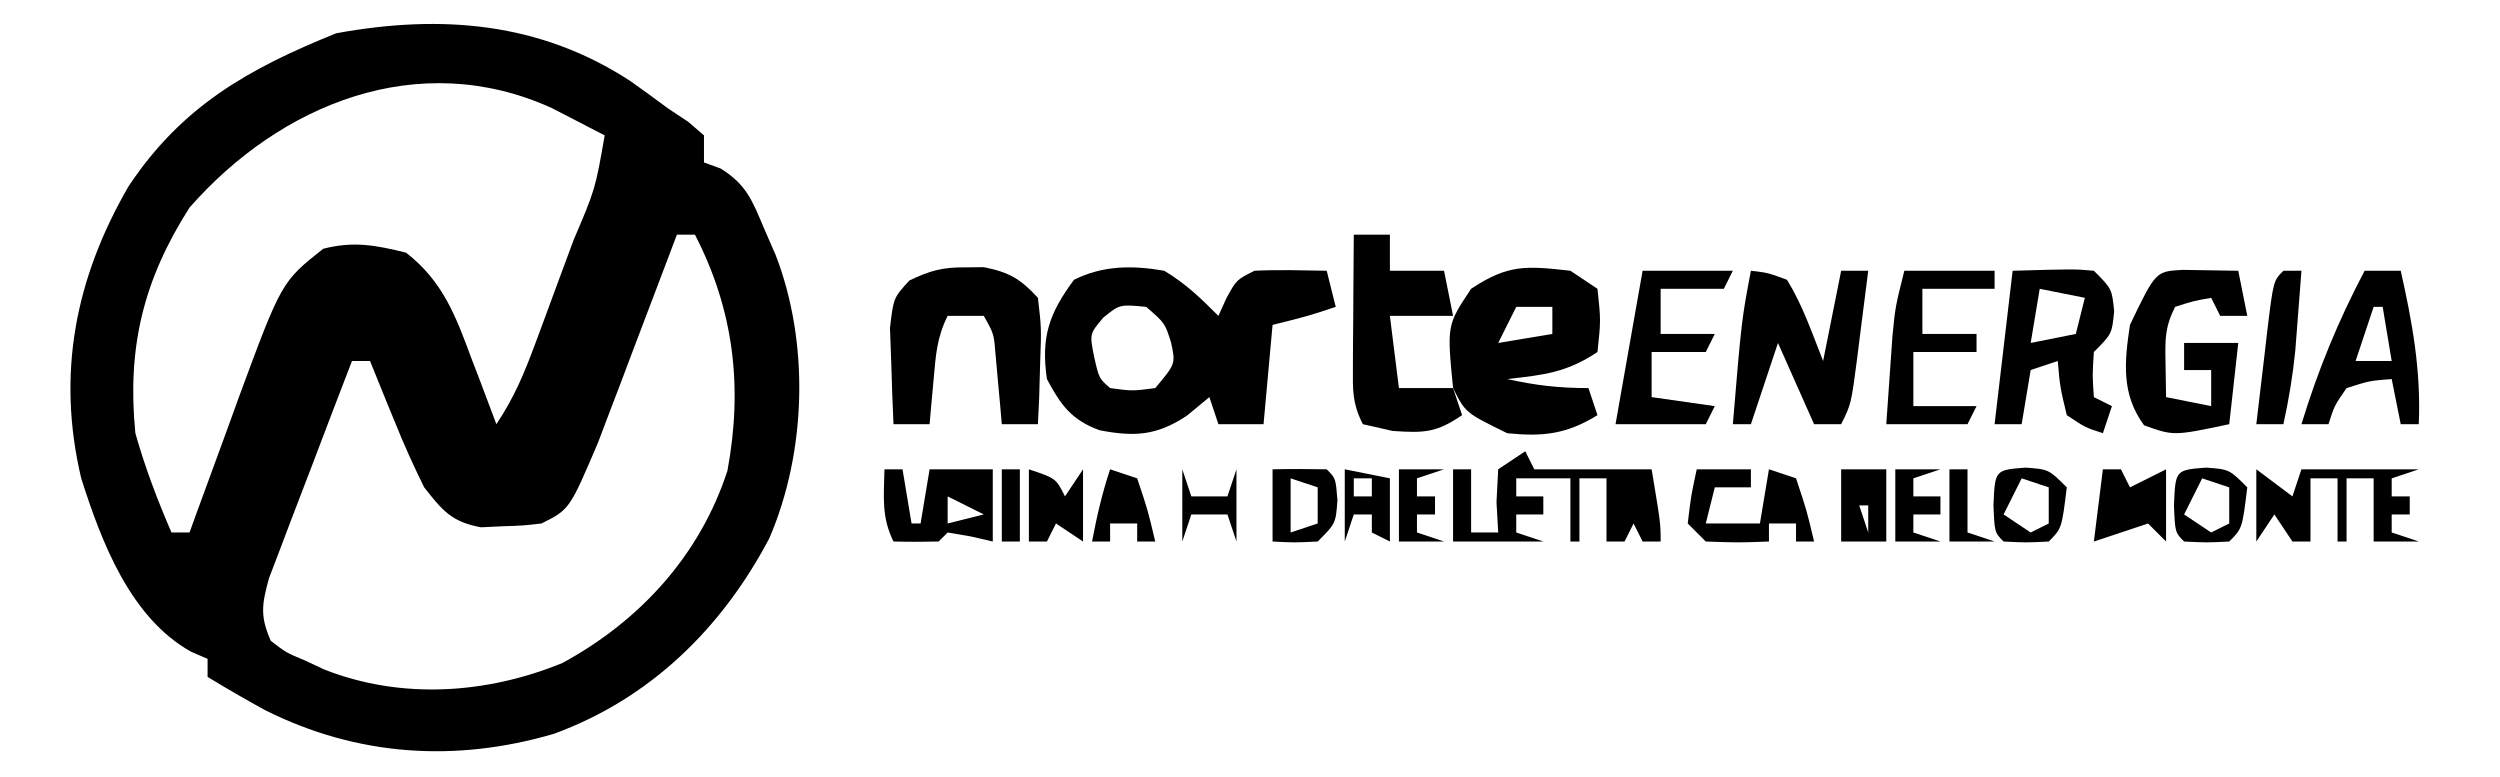
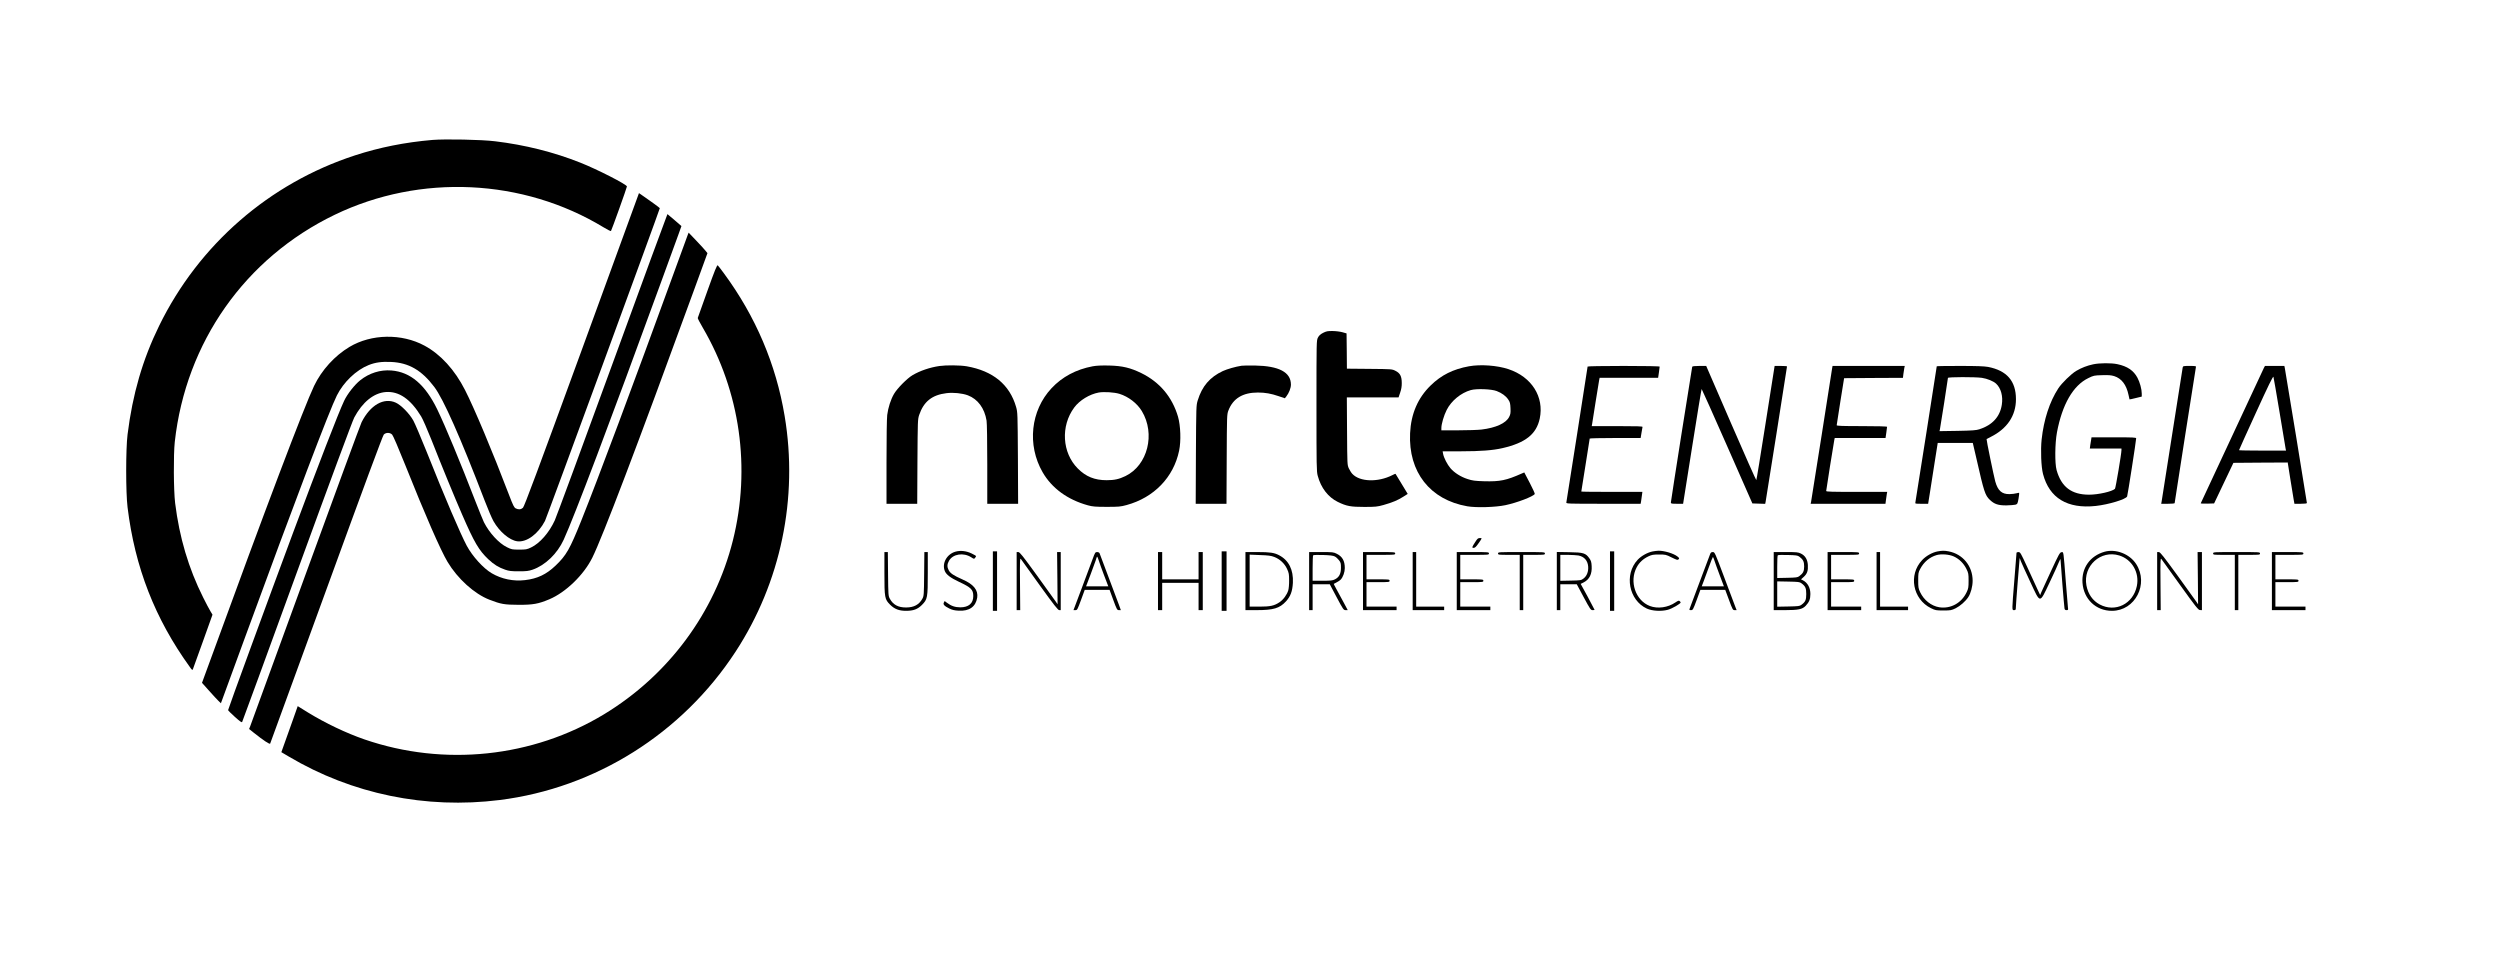
- <svg xmlns="http://www.w3.org/2000/svg" version="1.1" width="277" height="86">
-   <path d="M0 0 C1.387 0.983 2.763 1.982 4.125 3 C4.87 3.495 5.615 3.99 6.383 4.5 C6.958 4.995 7.533 5.49 8.125 6 C8.125 6.99 8.125 7.98 8.125 9 C8.73 9.219 9.334 9.438 9.957 9.664 C12.86 11.453 13.49 13.262 14.812 16.375 C15.229 17.331 15.645 18.288 16.074 19.273 C19.828 29.013 19.485 41.042 15.379 50.613 C10.131 60.602 2.143 68.425 -8.516 72.309 C-19.439 75.51 -30.31 74.788 -40.496 69.688 C-42.653 68.503 -44.775 67.283 -46.875 66 C-46.875 65.34 -46.875 64.68 -46.875 64 C-47.473 63.742 -48.071 63.484 -48.688 63.219 C-55.447 59.453 -58.639 51.028 -60.875 44 C-63.622 32.416 -61.532 21.833 -55.633 11.645 C-49.714 2.74 -42.328 -1.394 -32.625 -5.312 C-20.955 -7.452 -10.005 -6.54 0 0 Z M-48.875 14 C-53.999 22.027 -55.813 29.527 -54.875 39 C-53.804 42.79 -52.44 46.388 -50.875 50 C-50.215 50 -49.555 50 -48.875 50 C-48.623 49.304 -48.372 48.609 -48.112 47.892 C-46.958 44.717 -45.792 41.546 -44.625 38.375 C-44.229 37.281 -43.834 36.186 -43.426 35.059 C-38.682 22.226 -38.682 22.226 -34.062 18.562 C-30.705 17.699 -28.215 18.165 -24.875 19 C-20.784 22.187 -19.37 26.04 -17.625 30.75 C-17.357 31.447 -17.089 32.145 -16.812 32.863 C-16.157 34.572 -15.515 36.285 -14.875 38 C-12.858 34.974 -11.753 32.274 -10.492 28.871 C-10.047 27.672 -9.603 26.472 -9.145 25.236 C-8.916 24.613 -8.687 23.99 -8.452 23.348 C-7.751 21.439 -7.042 19.533 -6.332 17.627 C-3.916 11.958 -3.916 11.958 -2.875 6 C-4.122 5.349 -5.373 4.704 -6.625 4.062 C-7.321 3.703 -8.017 3.343 -8.734 2.973 C-23.532 -3.751 -38.832 2.551 -48.875 14 Z M5.125 17 C4.838 17.761 4.551 18.523 4.255 19.307 C2.946 22.769 1.629 26.228 0.312 29.688 C-0.139 30.886 -0.591 32.084 -1.057 33.318 C-1.498 34.475 -1.94 35.632 -2.395 36.824 C-2.798 37.887 -3.201 38.95 -3.616 40.046 C-6.77 47.447 -6.77 47.447 -9.875 49 C-11.898 49.238 -11.898 49.238 -14.25 49.312 C-15.021 49.35 -15.792 49.387 -16.586 49.426 C-19.843 48.82 -20.835 47.593 -22.875 45 C-24.068 42.581 -25.131 40.245 -26.125 37.75 C-26.393 37.1 -26.661 36.451 -26.938 35.781 C-27.592 34.191 -28.235 32.596 -28.875 31 C-29.535 31 -30.195 31 -30.875 31 C-32.332 34.767 -33.774 38.539 -35.202 42.316 C-35.69 43.6 -36.182 44.882 -36.678 46.163 C-37.391 48.005 -38.088 49.854 -38.785 51.703 C-39.421 53.368 -39.421 53.368 -40.071 55.067 C-40.869 57.977 -41.071 59.27 -39.875 62 C-38.175 63.311 -38.175 63.311 -36.062 64.188 C-35.375 64.511 -34.688 64.835 -33.98 65.168 C-25.442 68.542 -15.956 67.904 -7.547 64.453 C1.059 59.773 7.678 52.517 10.727 43.152 C12.446 33.864 11.438 25.356 7.125 17 C6.465 17 5.805 17 5.125 17 Z " fill="#000000" transform="translate(69.875,9)" />
-   <path d="M0 0 C1.32 0 2.64 0 4 0 C4 1.32 4 2.64 4 4 C5.98 4 7.96 4 10 4 C10.33 5.65 10.66 7.3 11 9 C8.69 9 6.38 9 4 9 C4.33 11.64 4.66 14.28 5 17 C6.98 17 8.96 17 11 17 C11.33 17.99 11.66 18.98 12 20 C9.153 21.936 7.846 21.99 4.312 21.75 C3.219 21.503 2.126 21.255 1 21 C-0.174 18.651 -0.115 17.262 -0.098 14.648 C-0.094 13.798 -0.091 12.947 -0.088 12.07 C-0.08 11.181 -0.071 10.291 -0.062 9.375 C-0.058 8.478 -0.053 7.581 -0.049 6.656 C-0.037 4.437 -0.021 2.219 0 0 Z " fill="#000000" transform="translate(150,26)" />
-   <path d="M0 0 C0.66 -0.008 1.32 -0.015 2 -0.023 C4.803 0.535 6.056 1.255 8 3.375 C8.391 6.73 8.391 6.73 8.25 10.562 C8.214 11.835 8.178 13.107 8.141 14.418 C8.071 15.882 8.071 15.882 8 17.375 C6.68 17.375 5.36 17.375 4 17.375 C3.939 16.676 3.879 15.978 3.816 15.258 C3.733 14.348 3.649 13.438 3.562 12.5 C3.481 11.595 3.4 10.69 3.316 9.758 C3.13 7.364 3.13 7.364 2 5.375 C0.68 5.375 -0.64 5.375 -2 5.375 C-3.217 7.809 -3.32 9.793 -3.562 12.5 C-3.646 13.41 -3.73 14.32 -3.816 15.258 C-3.877 15.956 -3.938 16.655 -4 17.375 C-5.32 17.375 -6.64 17.375 -8 17.375 C-8.108 15.105 -8.186 12.834 -8.25 10.562 C-8.296 9.298 -8.343 8.033 -8.391 6.73 C-8 3.375 -8 3.375 -6.234 1.449 C-3.937 0.345 -2.53 -0.03 0 0 Z " fill="#000000" transform="translate(107,29.625)" />
-   <path d="M0 0 C2.394 1.439 4.002 3.002 6 5 C6.289 4.361 6.577 3.721 6.875 3.062 C8 1 8 1 10 0 C12.672 -0.134 15.323 -0.043 18 0 C18.33 1.32 18.66 2.64 19 4 C16 5 16 5 12 6 C11.67 9.63 11.34 13.26 11 17 C9.35 17 7.7 17 6 17 C5.67 16.01 5.34 15.02 5 14 C4.175 14.681 3.35 15.361 2.5 16.062 C-0.829 18.271 -3.285 18.415 -7.164 17.672 C-10.289 16.528 -11.464 14.881 -13 12 C-13.675 7.375 -12.769 4.727 -10 1 C-6.775 -0.612 -3.486 -0.607 0 0 Z M-6.75 5.188 C-8.284 6.996 -8.284 6.996 -7.75 9.625 C-7.223 11.931 -7.223 11.931 -6 13 C-3.542 13.333 -3.542 13.333 -1 13 C1.264 10.308 1.264 10.308 0.75 7.938 C0.075 5.805 0.075 5.805 -2 4 C-4.939 3.719 -4.939 3.719 -6.75 5.188 Z " fill="#000000" transform="translate(129,30)" />
-   <path d="M0 0 C0.99 0.66 1.98 1.32 3 2 C3.375 5.5 3.375 5.5 3 9 C-0.445 11.296 -2.938 11.54 -7 12 C-3.847 12.701 -1.273 13 2 13 C2.33 13.99 2.66 14.98 3 16 C-0.417 18.103 -3.021 18.406 -7 18 C-11.632 15.735 -11.632 15.735 -13 13 C-13.686 6.029 -13.686 6.029 -11 2 C-6.898 -0.735 -4.866 -0.549 0 0 Z M-6 4 C-6.66 5.32 -7.32 6.64 -8 8 C-6.02 7.67 -4.04 7.34 -2 7 C-2 6.01 -2 5.02 -2 4 C-3.32 4 -4.64 4 -6 4 Z " fill="#000000" transform="translate(174,30)" />
-   <path d="M0 0 C3.3 0 6.6 0 10 0 C9.67 0.66 9.34 1.32 9 2 C6.69 2 4.38 2 2 2 C2 3.65 2 5.3 2 7 C3.98 7 5.96 7 8 7 C7.67 7.66 7.34 8.32 7 9 C5.02 9 3.04 9 1 9 C1 10.65 1 12.3 1 14 C3.31 14.33 5.62 14.66 8 15 C7.67 15.66 7.34 16.32 7 17 C3.7 17 0.4 17 -3 17 C-2.01 11.39 -1.02 5.78 0 0 Z " fill="#000000" transform="translate(182,30)" />
-   <path d="M0 0 C1.859 0.215 1.859 0.215 4 1 C5.753 3.863 6.762 6.861 8 10 C8.66 6.7 9.32 3.4 10 0 C10.99 0 11.98 0 13 0 C12.692 2.459 12.379 4.917 12.062 7.375 C11.932 8.423 11.932 8.423 11.799 9.492 C11.113 14.773 11.113 14.773 10 17 C9.01 17 8.02 17 7 17 C5.68 14.03 4.36 11.06 3 8 C2.01 10.97 1.02 13.94 0 17 C-0.66 17 -1.32 17 -2 17 C-1.036 5.478 -1.036 5.478 0 0 Z " fill="#000000" transform="translate(194,30)" />
-   <path d="M0 0 C3.3 0 6.6 0 10 0 C10 0.66 10 1.32 10 2 C7.36 2 4.72 2 2 2 C2 3.65 2 5.3 2 7 C3.98 7 5.96 7 8 7 C8 7.66 8 8.32 8 9 C5.69 9 3.38 9 1 9 C1 10.98 1 12.96 1 15 C3.31 15 5.62 15 8 15 C7.67 15.66 7.34 16.32 7 17 C4.03 17 1.06 17 -2 17 C-1.858 14.916 -1.712 12.833 -1.562 10.75 C-1.481 9.59 -1.4 8.43 -1.316 7.234 C-1 4 -1 4 0 0 Z " fill="#000000" transform="translate(211,30)" />
-   <path d="M0 0 C6.836 -0.195 6.836 -0.195 9 0 C11 2 11 2 11.25 4.5 C11 7 11 7 9 9 C8.833 11.584 8.833 11.584 9 14 C9.66 14.33 10.32 14.66 11 15 C10.67 15.99 10.34 16.98 10 18 C8.062 17.375 8.062 17.375 6 16 C5.25 12.875 5.25 12.875 5 10 C4.01 10.33 3.02 10.66 2 11 C1.67 12.98 1.34 14.96 1 17 C0.01 17 -0.98 17 -2 17 C-1.34 11.39 -0.68 5.78 0 0 Z M3 2 C2.67 3.98 2.34 5.96 2 8 C3.65 7.67 5.3 7.34 7 7 C7.33 5.68 7.66 4.36 8 3 C6.35 2.67 4.7 2.34 3 2 Z " fill="#000000" transform="translate(223,30)" />
-   <path d="M0 0 C2.051 0.033 4.102 0.065 6.152 0.098 C6.482 1.748 6.812 3.398 7.152 5.098 C6.162 5.098 5.172 5.098 4.152 5.098 C3.822 4.438 3.492 3.778 3.152 3.098 C1.177 3.446 1.177 3.446 -0.848 4.098 C-1.991 6.385 -1.951 7.69 -1.91 10.223 C-1.89 11.501 -1.869 12.78 -1.848 14.098 C-0.198 14.428 1.452 14.758 3.152 15.098 C3.152 13.778 3.152 12.458 3.152 11.098 C2.162 11.098 1.172 11.098 0.152 11.098 C0.152 10.108 0.152 9.118 0.152 8.098 C2.132 8.098 4.112 8.098 6.152 8.098 C5.822 11.068 5.492 14.038 5.152 17.098 C-1.005 18.4 -1.005 18.4 -4.285 17.223 C-6.817 13.78 -6.469 10.217 -5.848 6.098 C-3.002 0.159 -3.002 0.159 0 0 Z " fill="#000000" transform="translate(241.8477,29.90234)" />
-   <path d="M0 0 C0.66 0 1.32 0 2 0 C1.858 1.896 1.711 3.792 1.562 5.688 C1.481 6.743 1.4 7.799 1.316 8.887 C1.035 11.651 0.598 14.289 0 17 C-0.99 17 -1.98 17 -3 17 C-2.693 14.353 -2.379 11.708 -2.062 9.062 C-1.975 8.308 -1.888 7.553 -1.799 6.775 C-1.113 1.113 -1.113 1.113 0 0 Z " fill="#000000" transform="translate(253,30)" />
-   <path d="M0 0 C1.32 0 2.64 0 4 0 C5.298 5.761 6.257 11.087 6 17 C5.34 17 4.68 17 4 17 C3.67 15.35 3.34 13.7 3 12 C0.555 12.188 0.555 12.188 -2 13 C-3.36 14.968 -3.36 14.968 -4 17 C-4.99 17 -5.98 17 -7 17 C-5.167 11.001 -2.927 5.551 0 0 Z M1 4 C0.34 5.98 -0.32 7.96 -1 10 C0.32 10 1.64 10 3 10 C2.67 8.02 2.34 6.04 2 4 C1.67 4 1.34 4 1 4 Z " fill="#000000" transform="translate(262,30)" />
-   <path d="M0 0 C0.33 0.66 0.66 1.32 1 2 C5.29 2 9.58 2 14 2 C15 8 15 8 15 10 C14.34 10 13.68 10 13 10 C12.67 9.34 12.34 8.68 12 8 C11.67 8.66 11.34 9.32 11 10 C10.34 10 9.68 10 9 10 C9 7.69 9 5.38 9 3 C8.01 3 7.02 3 6 3 C6 5.31 6 7.62 6 10 C5.67 10 5.34 10 5 10 C5 7.69 5 5.38 5 3 C3.02 3 1.04 3 -1 3 C-1 3.66 -1 4.32 -1 5 C-0.01 5 0.98 5 2 5 C2 5.66 2 6.32 2 7 C1.01 7 0.02 7 -1 7 C-1 7.66 -1 8.32 -1 9 C-0.01 9.33 0.98 9.66 2 10 C-1.3 10 -4.6 10 -8 10 C-8 7.36 -8 4.72 -8 2 C-7.34 2 -6.68 2 -6 2 C-6 4.31 -6 6.62 -6 9 C-5.01 9 -4.02 9 -3 9 C-3.062 7.886 -3.124 6.772 -3.188 5.625 C-3.126 4.429 -3.064 3.232 -3 2 C-2.01 1.34 -1.02 0.68 0 0 Z M11 3 C12 5 12 5 12 5 Z " fill="#000000" transform="translate(169,50)" />
-   <path d="M0 0 C0.66 0 1.32 0 2 0 C2.33 1.98 2.66 3.96 3 6 C3.33 6 3.66 6 4 6 C4.33 4.02 4.66 2.04 5 0 C7.31 0 9.62 0 12 0 C12 2.667 12 5.333 12 8 C11.196 7.814 10.391 7.629 9.562 7.438 C8.717 7.293 7.871 7.149 7 7 C6.67 7.33 6.34 7.66 6 8 C4.334 8.041 2.666 8.043 1 8 C-0.354 5.291 -0.065 2.991 0 0 Z M7 3 C7 3.99 7 4.98 7 6 C8.32 5.67 9.64 5.34 11 5 C9.68 4.34 8.36 3.68 7 3 Z " fill="#000000" transform="translate(98,52)" />
-   <path d="M0 0 C0.66 0 1.32 0 2 0 C2 2.64 2 5.28 2 8 C1.34 8 0.68 8 0 8 C0 5.36 0 2.72 0 0 Z " fill="#000000" transform="translate(111,52)" />
-   <path d="M0 0 C3 1 3 1 4 3 C4.66 2.01 5.32 1.02 6 0 C6 2.64 6 5.28 6 8 C5.01 7.34 4.02 6.68 3 6 C2.67 6.66 2.34 7.32 2 8 C1.34 8 0.68 8 0 8 C0 5.36 0 2.72 0 0 Z " fill="#000000" transform="translate(114,52)" />
-   <path d="M0 0 C0.99 0.33 1.98 0.66 3 1 C4.188 4.562 4.188 4.562 5 8 C4.34 8 3.68 8 3 8 C3 7.34 3 6.68 3 6 C2.01 6 1.02 6 0 6 C0 6.66 0 7.32 0 8 C-0.66 8 -1.32 8 -2 8 C-1.477 5.237 -0.891 2.674 0 0 Z " fill="#000000" transform="translate(123,52)" />
-   <path d="M0 0 C0.33 0.99 0.66 1.98 1 3 C2.32 3 3.64 3 5 3 C5.33 2.01 5.66 1.02 6 0 C6 2.64 6 5.28 6 8 C5.67 7.01 5.34 6.02 5 5 C3.68 5 2.36 5 1 5 C0.67 5.99 0.34 6.98 0 8 C0 5.36 0 2.72 0 0 Z " fill="#000000" transform="translate(131,52)" />
-   <path d="M0 0 C2 -0.043 4 -0.041 6 0 C7 1 7 1 7.188 3.438 C7 6 7 6 5 8 C2.375 8.125 2.375 8.125 0 8 C0 5.36 0 2.72 0 0 Z M2 1 C2 2.98 2 4.96 2 7 C2.99 6.67 3.98 6.34 5 6 C5 4.68 5 3.36 5 2 C4.01 1.67 3.02 1.34 2 1 Z " fill="#000000" transform="translate(141,52)" />
-   <path d="M0 0 C2.475 0.495 2.475 0.495 5 1 C5 3.31 5 5.62 5 8 C4.34 7.67 3.68 7.34 3 7 C3 6.34 3 5.68 3 5 C2.34 5 1.68 5 1 5 C0.67 5.99 0.34 6.98 0 8 C0 5.36 0 2.72 0 0 Z M1 1 C1 1.66 1 2.32 1 3 C1.66 3 2.32 3 3 3 C3 2.34 3 1.68 3 1 C2.34 1 1.68 1 1 1 Z " fill="#000000" transform="translate(149,52)" />
-   <path d="M0 0 C1.65 0 3.3 0 5 0 C4.01 0.33 3.02 0.66 2 1 C2 1.66 2 2.32 2 3 C2.66 3 3.32 3 4 3 C4 3.66 4 4.32 4 5 C3.34 5 2.68 5 2 5 C2 5.66 2 6.32 2 7 C2.99 7.33 3.98 7.66 5 8 C3.35 8 1.7 8 0 8 C0 5.36 0 2.72 0 0 Z " fill="#000000" transform="translate(155,52)" />
-   <path d="M0 0 C1.98 0 3.96 0 6 0 C6 0.66 6 1.32 6 2 C4.68 2 3.36 2 2 2 C1.67 3.32 1.34 4.64 1 6 C2.98 6 4.96 6 7 6 C7.33 4.02 7.66 2.04 8 0 C8.99 0.33 9.98 0.66 11 1 C12.188 4.562 12.188 4.562 13 8 C12.34 8 11.68 8 11 8 C11 7.34 11 6.68 11 6 C10.01 6 9.02 6 8 6 C8 6.66 8 7.32 8 8 C4.625 8.125 4.625 8.125 1 8 C0.34 7.34 -0.32 6.68 -1 6 C-0.625 2.875 -0.625 2.875 0 0 Z " fill="#000000" transform="translate(188,52)" />
-   <path d="M0 0 C1.65 0 3.3 0 5 0 C5 2.64 5 5.28 5 8 C3.35 8 1.7 8 0 8 C0 5.36 0 2.72 0 0 Z M2 1 C3 3 3 3 3 3 Z M2 4 C2.33 4.99 2.66 5.98 3 7 C3 6.01 3 5.02 3 4 C2.67 4 2.34 4 2 4 Z " fill="#000000" transform="translate(204,52)" />
-   <path d="M0 0 C1.65 0 3.3 0 5 0 C4.01 0.33 3.02 0.66 2 1 C2 1.66 2 2.32 2 3 C2.99 3 3.98 3 5 3 C5 3.66 5 4.32 5 5 C4.01 5 3.02 5 2 5 C2 5.66 2 6.32 2 7 C2.99 7.33 3.98 7.66 5 8 C3.35 8 1.7 8 0 8 C0 5.36 0 2.72 0 0 Z " fill="#000000" transform="translate(210,52)" />
-   <path d="M0 0 C0.66 0 1.32 0 2 0 C2 2.31 2 4.62 2 7 C2.99 7.33 3.98 7.66 5 8 C3.35 8 1.7 8 0 8 C0 5.36 0 2.72 0 0 Z " fill="#000000" transform="translate(216,52)" />
-   <path d="M0 0 C2.562 0.188 2.562 0.188 4.562 2.188 C4.007 6.743 4.007 6.743 2.562 8.188 C0.062 8.312 0.062 8.312 -2.438 8.188 C-3.438 7.188 -3.438 7.188 -3.562 4.188 C-3.399 0.261 -3.399 0.261 0 0 Z M-0.438 1.188 C-1.097 2.507 -1.758 3.828 -2.438 5.188 C-0.953 6.178 -0.953 6.178 0.562 7.188 C1.222 6.857 1.883 6.527 2.562 6.188 C2.562 4.867 2.562 3.547 2.562 2.188 C1.573 1.857 0.583 1.528 -0.438 1.188 Z " fill="#000000" transform="translate(224.4375,51.8125)" />
-   <path d="M0 0 C0.66 0 1.32 0 2 0 C2.33 0.66 2.66 1.32 3 2 C4.32 1.34 5.64 0.68 7 0 C7 2.64 7 5.28 7 8 C6.34 7.34 5.68 6.68 5 6 C3.02 6.66 1.04 7.32 -1 8 C-0.67 5.36 -0.34 2.72 0 0 Z " fill="#000000" transform="translate(233,52)" />
-   <path d="M0 0 C2.562 0.188 2.562 0.188 4.562 2.188 C4.007 6.743 4.007 6.743 2.562 8.188 C0.062 8.312 0.062 8.312 -2.438 8.188 C-3.438 7.188 -3.438 7.188 -3.562 4.188 C-3.399 0.261 -3.399 0.261 0 0 Z M-0.438 1.188 C-1.097 2.507 -1.758 3.828 -2.438 5.188 C-0.953 6.178 -0.953 6.178 0.562 7.188 C1.222 6.857 1.883 6.527 2.562 6.188 C2.562 4.867 2.562 3.547 2.562 2.188 C1.573 1.857 0.583 1.528 -0.438 1.188 Z " fill="#000000" transform="translate(244.4375,51.8125)" />
-   <path d="M0 0 C1.32 0.99 2.64 1.98 4 3 C4.33 2.01 4.66 1.02 5 0 C9.29 0 13.58 0 18 0 C17.01 0.33 16.02 0.66 15 1 C15 1.66 15 2.32 15 3 C15.66 3 16.32 3 17 3 C17 3.66 17 4.32 17 5 C16.34 5 15.68 5 15 5 C15 5.66 15 6.32 15 7 C15.99 7.33 16.98 7.66 18 8 C16.35 8 14.7 8 13 8 C13 5.69 13 3.38 13 1 C12.01 1 11.02 1 10 1 C10 3.31 10 5.62 10 8 C9.67 8 9.34 8 9 8 C9 5.69 9 3.38 9 1 C8.01 1 7.02 1 6 1 C6 3.31 6 5.62 6 8 C5.34 8 4.68 8 4 8 C3.34 7.01 2.68 6.02 2 5 C1.34 5.99 0.68 6.98 0 8 C0 5.36 0 2.72 0 0 Z " fill="#000000" transform="translate(250,52)" />
+ <svg xmlns="http://www.w3.org/2000/svg" version="1.0" width="3573pt" height="1368pt" viewBox="0 0 3573 1368" preserveAspectRatio="xMidYMid meet">
+   <g transform="translate(0,1368) scale(0.1,-0.1)" fill="#000000" stroke="none">
+     <path d="M6180 11680 c-394 -34 -755 -106 -1108 -221 -1223 -399 -2230 -1275 -2797 -2434 -237 -484 -380 -977 -452 -1555 -26 -208 -26 -830 0 -1040 105 -858 391 -1592 891 -2284 31 -44 36 -47 43 -30 4 10 69 190 144 399 l136 380 -30 50 c-17 27 -63 115 -103 195 -210 419 -340 859 -401 1350 -22 183 -25 692 -5 875 158 1424 1007 2629 2287 3246 1221 588 2690 519 3843 -181 53 -32 100 -56 104 -52 9 10 228 622 228 637 0 28 -423 244 -665 340 -382 152 -795 255 -1220 306 -193 24 -712 34 -895 19z" />
+     <path d="M9122 10892 c-5 -15 -373 -1021 -816 -2237 -629 -1722 -813 -2215 -832 -2232 -29 -26 -63 -29 -103 -9 -24 13 -38 41 -96 193 -233 612 -496 1239 -629 1499 -147 289 -349 510 -579 634 -326 176 -759 169 -1072 -18 -212 -127 -397 -330 -506 -557 -143 -300 -698 -1764 -1484 -3922 l-118 -322 101 -113 c55 -62 116 -128 135 -146 l34 -33 16 43 c9 24 155 423 325 888 724 1977 1211 3259 1317 3469 96 191 276 363 455 434 96 38 186 50 319 44 252 -11 436 -117 617 -356 130 -171 372 -716 721 -1626 46 -121 103 -253 126 -294 85 -150 229 -272 339 -287 134 -18 299 103 397 291 23 44 1641 4452 1641 4470 0 5 -162 122 -237 173 l-61 42 -10 -28z" />
+     <path d="M8751 8473 c-431 -1182 -801 -2185 -822 -2230 -80 -175 -214 -328 -338 -387 -61 -29 -74 -31 -171 -31 -99 0 -109 2 -174 34 -117 57 -252 204 -330 358 -14 29 -68 162 -120 295 -222 574 -425 1063 -545 1313 -173 358 -384 538 -656 560 -160 13 -318 -37 -447 -140 -82 -66 -184 -196 -230 -294 -83 -176 -367 -912 -730 -1886 -348 -935 -928 -2519 -928 -2534 0 -5 43 -49 96 -96 77 -69 99 -84 105 -73 5 9 358 973 784 2144 481 1320 792 2158 818 2207 117 220 279 351 450 364 189 14 355 -100 507 -350 23 -38 88 -187 145 -330 143 -364 338 -839 441 -1074 173 -398 239 -509 374 -637 79 -74 146 -116 240 -148 55 -19 86 -23 195 -23 110 0 140 4 196 23 181 62 354 229 445 428 155 339 658 1669 1391 3679 118 325 232 638 254 697 l38 107 -98 85 c-54 47 -100 86 -102 86 -3 0 -357 -966 -788 -2147z" />
+     <path d="M9830 10325 c-6 -16 -92 -250 -190 -520 -597 -1641 -1096 -2977 -1332 -3565 -165 -411 -214 -496 -366 -642 -134 -128 -260 -188 -438 -209 -165 -20 -335 15 -476 98 -121 71 -275 241 -357 393 -92 173 -314 691 -572 1340 -83 206 -169 409 -192 450 -56 100 -175 221 -250 255 -170 78 -365 -33 -489 -279 -16 -32 -378 -1015 -804 -2185 -426 -1169 -781 -2143 -789 -2163 l-15 -37 68 -54 c137 -109 226 -168 233 -155 4 7 366 999 804 2203 535 1470 805 2198 820 2214 31 32 89 32 120 -1 13 -13 93 -199 190 -442 279 -700 499 -1204 601 -1376 144 -241 384 -458 599 -541 165 -64 213 -72 415 -73 206 -1 285 13 441 79 235 99 492 348 614 594 147 297 630 1566 1450 3815 l196 538 -25 31 c-13 18 -74 84 -134 147 l-110 115 -12 -30z" />
+     <path d="M10110 9522 c-74 -206 -136 -381 -138 -387 -1 -6 31 -69 73 -140 533 -912 688 -2004 430 -3037 -259 -1035 -922 -1929 -1843 -2487 -1021 -617 -2284 -750 -3422 -359 -261 90 -561 233 -810 386 l-145 90 -73 -207 c-41 -113 -93 -261 -117 -328 l-44 -123 107 -63 c904 -536 1957 -753 3012 -621 1368 171 2609 950 3372 2119 647 990 899 2196 702 3370 -123 738 -414 1422 -866 2036 -42 58 -83 111 -90 117 -10 8 -43 -72 -148 -366z" />
+     <path d="M18910 8923 c-40 -21 -59 -38 -74 -68 -21 -39 -21 -52 -21 -975 0 -861 1 -940 18 -1000 46 -173 149 -306 288 -374 124 -60 181 -71 379 -71 159 0 184 3 271 27 128 36 210 70 285 119 l63 40 -86 142 c-47 78 -86 143 -88 145 -2 2 -22 -6 -46 -19 -205 -104 -463 -97 -571 18 -15 15 -37 51 -50 78 -23 50 -23 53 -26 533 l-3 482 370 0 369 0 23 68 c16 45 24 90 23 137 0 96 -23 142 -90 175 -49 25 -50 25 -371 28 l-323 3 -2 252 -3 252 -60 17 c-33 9 -96 17 -141 17 -69 1 -88 -3 -134 -26z" />
+     <path d="M29915 8473 c-85 -18 -166 -49 -242 -94 -71 -42 -207 -175 -256 -250 -124 -191 -207 -445 -238 -730 -16 -150 -7 -393 20 -494 90 -343 348 -500 754 -456 183 20 431 95 448 136 8 19 129 798 129 830 0 13 -41 15 -319 15 l-319 0 -5 -32 c-3 -18 -9 -54 -13 -80 l-6 -48 226 0 226 0 0 -22 c0 -52 -83 -544 -93 -554 -40 -39 -239 -84 -369 -84 -252 0 -397 110 -465 351 -27 96 -24 383 5 539 75 400 231 671 448 776 75 37 84 39 196 42 92 3 129 0 173 -13 107 -34 175 -123 206 -270 7 -33 13 -61 14 -63 2 -2 41 7 89 19 l86 21 0 42 c0 63 -27 163 -62 228 -55 103 -144 163 -285 193 -87 19 -257 18 -348 -2z" />
+     <path d="M13427 8449 c-138 -20 -278 -68 -385 -131 -77 -45 -219 -189 -265 -268 -47 -81 -83 -194 -97 -301 -6 -50 -10 -325 -10 -676 l0 -593 219 0 220 0 3 603 c4 588 4 603 25 667 65 191 184 286 391 311 97 12 224 -1 305 -31 142 -54 238 -184 267 -362 6 -37 10 -291 10 -625 l0 -563 221 0 220 0 -3 653 c-4 640 -4 653 -26 731 -92 319 -330 515 -706 581 -95 16 -292 18 -389 4z" />
+     <path d="M15617 8445 c-239 -45 -436 -151 -588 -313 -300 -320 -352 -813 -128 -1201 132 -229 357 -393 647 -473 66 -18 105 -22 267 -22 175 0 198 2 287 26 391 107 671 396 750 777 29 139 21 358 -16 486 -83 281 -260 492 -521 621 -160 78 -271 105 -465 110 -110 2 -178 -1 -233 -11z m383 -394 c128 -40 252 -135 319 -246 197 -326 84 -775 -234 -929 -91 -44 -158 -59 -269 -59 -171 0 -297 51 -412 167 -225 225 -247 608 -51 872 76 103 219 190 350 214 76 13 222 4 297 -19z" />
+     <path d="M17745 8453 c-86 -13 -204 -47 -268 -76 -186 -87 -297 -217 -359 -419 -22 -72 -22 -81 -26 -775 l-3 -703 220 0 220 0 3 638 c3 624 3 638 24 694 66 173 205 258 421 258 105 0 190 -15 297 -52 l89 -30 19 23 c41 53 68 123 68 173 -1 177 -171 266 -515 272 -88 1 -173 0 -190 -3z" />
+     <path d="M20994 8445 c-225 -41 -395 -125 -547 -274 -183 -178 -281 -405 -294 -683 -26 -554 285 -951 818 -1044 129 -22 402 -14 544 16 166 35 397 123 420 160 3 6 -29 77 -72 159 l-78 149 -35 -15 c-223 -99 -311 -117 -538 -111 -135 4 -169 9 -239 32 -96 31 -187 89 -243 154 -46 54 -95 150 -105 205 l-7 37 268 0 c274 0 452 14 586 45 331 76 486 200 534 423 65 310 -115 596 -447 706 -161 54 -400 71 -565 41z m397 -354 c75 -29 132 -71 166 -123 24 -35 28 -54 31 -122 3 -69 0 -88 -20 -126 -46 -89 -188 -154 -393 -179 -49 -6 -199 -11 -332 -11 l-243 0 0 33 c0 56 36 180 76 258 66 131 203 244 345 284 83 23 296 15 370 -14z" />
+     <path d="M22690 8441 c0 -11 -299 -1919 -304 -1943 -4 -17 26 -18 529 -18 l533 0 6 33 c3 17 8 56 12 85 l7 52 -437 0 c-240 0 -436 2 -436 5 0 3 27 172 60 377 33 204 60 375 60 380 0 4 164 8 364 8 l364 0 12 73 c6 39 13 78 15 85 4 9 -73 12 -361 12 l-365 0 6 33 c3 17 26 160 50 317 25 157 48 297 51 313 l6 27 418 0 418 0 11 75 c6 42 11 80 11 85 0 6 -193 10 -515 10 -302 0 -515 -4 -515 -9z" />
+     <path d="M24185 8438 c-6 -20 -305 -1920 -305 -1940 0 -16 11 -18 88 -18 l87 0 130 820 c71 451 132 820 135 820 3 0 167 -368 365 -817 l360 -818 92 -3 91 -3 6 28 c7 33 306 1926 306 1936 0 4 -40 7 -89 7 l-88 0 -6 -37 c-4 -21 -61 -387 -128 -813 -67 -426 -124 -778 -128 -782 -3 -3 -166 362 -361 813 l-355 819 -98 0 c-69 0 -99 -4 -102 -12z" />
+     <path d="M26185 8418 c-3 -18 -71 -449 -150 -958 -80 -509 -148 -937 -151 -952 l-6 -28 535 0 534 0 7 53 c4 28 9 67 12 85 l6 32 -436 0 c-355 0 -436 2 -436 13 0 14 106 682 116 730 l6 27 363 0 363 0 11 75 c6 42 11 80 11 85 0 6 -137 10 -360 10 -282 0 -360 3 -360 13 1 6 24 161 53 342 l53 330 420 3 421 2 6 53 c4 29 10 67 13 85 l7 32 -516 0 -516 0 -6 -32z" />
+     <path d="M27680 8445 c0 -11 -300 -1920 -305 -1942 -5 -23 -4 -23 88 -23 l94 0 26 163 c14 89 45 285 68 435 l43 272 251 0 250 0 54 -232 c106 -467 122 -516 189 -581 64 -62 121 -81 237 -80 55 1 114 6 130 10 28 9 31 14 44 87 7 42 11 79 9 81 -2 3 -20 0 -39 -5 -19 -6 -64 -11 -101 -12 -109 -1 -165 50 -202 182 -20 72 -129 601 -124 605 1 1 28 15 58 30 237 118 362 304 362 540 0 259 -130 409 -398 461 -57 10 -159 14 -405 14 -181 0 -329 -2 -329 -5z m645 -165 c75 -11 166 -48 203 -83 70 -65 101 -180 82 -301 -26 -172 -136 -292 -320 -351 -45 -15 -103 -19 -313 -23 l-258 -4 6 24 c7 30 115 723 115 737 0 14 386 15 485 1z" />
+     <path d="M31195 8428 c-2 -13 -70 -441 -150 -953 -80 -511 -148 -945 -151 -962 l-6 -33 96 0 c53 0 96 4 96 9 0 11 299 1919 304 1944 4 15 -5 17 -90 17 -89 0 -94 -1 -99 -22z" />
+     <path d="M32356 8423 c-7 -16 -213 -455 -456 -978 -243 -522 -444 -954 -447 -958 -3 -4 39 -6 93 -5 l98 3 138 290 138 290 388 3 388 2 37 -234 c21 -129 43 -262 48 -295 l11 -61 89 0 c61 0 89 4 89 12 0 12 -306 1886 -316 1931 l-6 27 -139 0 -138 0 -15 -27z m224 -638 c44 -269 83 -502 86 -517 l6 -28 -336 0 c-185 0 -336 3 -336 6 0 4 109 245 242 536 177 388 244 525 250 512 4 -11 43 -239 88 -509z" />
+     <path d="M21085 5935 c-50 -77 -52 -85 -23 -85 18 0 34 15 64 58 60 85 59 82 24 82 -26 0 -35 -8 -65 -55z" />
+     <path d="M13657 5796 c-126 -35 -199 -169 -153 -279 21 -50 80 -95 203 -153 173 -81 203 -111 203 -204 0 -103 -66 -160 -185 -160 -75 0 -132 20 -192 66 l-32 24 -11 -21 c-15 -28 6 -50 78 -86 40 -20 75 -28 133 -31 151 -9 244 56 265 185 17 108 -50 192 -211 262 -125 55 -173 87 -196 131 -25 46 -24 86 4 135 56 99 208 122 320 49 37 -24 39 -25 53 -7 7 10 14 21 14 25 0 4 -28 21 -62 37 -75 37 -161 47 -231 27z" />
+     <path d="M23620 5799 c-73 -14 -163 -64 -214 -119 -197 -210 -127 -579 131 -698 78 -35 206 -42 300 -17 60 16 183 87 183 105 0 4 -7 13 -15 20 -11 9 -23 5 -60 -20 -106 -73 -253 -94 -365 -51 -205 78 -297 349 -188 554 37 69 91 119 168 156 47 22 68 26 151 26 92 0 99 -1 180 -42 75 -37 86 -40 99 -27 13 14 12 18 -15 40 -54 44 -192 85 -274 83 -20 -1 -56 -5 -81 -10z" />
+     <path d="M27690 5799 c-75 -15 -163 -64 -219 -124 -199 -210 -135 -558 126 -687 64 -31 73 -33 178 -33 104 0 114 2 176 32 64 32 140 99 179 158 37 55 63 155 63 235 0 210 -140 381 -343 420 -61 12 -97 11 -160 -1z m234 -72 c77 -35 140 -98 179 -176 30 -61 32 -72 32 -171 0 -93 -3 -112 -27 -162 -73 -157 -229 -242 -392 -217 -115 19 -220 102 -274 217 -24 51 -27 69 -27 167 0 101 2 114 28 163 53 101 136 170 236 199 68 19 179 10 245 -20z" />
+     <path d="M30080 5795 c-209 -59 -332 -232 -317 -445 17 -233 192 -400 421 -400 332 0 530 384 346 669 -93 144 -290 220 -450 176z m209 -54 c182 -57 290 -244 251 -436 -52 -256 -308 -383 -531 -264 -101 54 -167 149 -190 273 -51 277 204 510 470 427z" />
+     <path d="M14190 5375 l0 -425 30 0 30 0 0 425 0 425 -30 0 -30 0 0 -425z" />
+     <path d="M17460 5375 l0 -425 35 0 35 0 0 425 0 425 -35 0 -35 0 0 -425z" />
+     <path d="M23010 5375 l0 -425 30 0 30 0 0 425 0 425 -30 0 -30 0 0 -425z" />
+     <path d="M12640 5492 c0 -357 4 -377 83 -456 62 -61 127 -86 226 -86 104 0 165 22 227 84 80 81 84 100 84 458 l0 298 -24 0 -25 0 -3 -312 c-3 -301 -4 -315 -25 -354 -46 -85 -120 -126 -233 -126 -113 -1 -187 40 -233 126 -21 39 -22 53 -25 354 l-3 312 -25 0 -24 0 0 -298z" />
+     <path d="M14530 5375 l0 -415 25 0 26 0 -3 376 c-3 335 -1 373 12 355 8 -12 130 -181 270 -376 204 -283 260 -354 278 -355 l22 0 0 415 0 415 -26 0 -26 0 4 -374 3 -373 -24 36 c-14 20 -134 188 -269 374 -203 280 -248 337 -268 337 l-24 0 0 -415z" />
+     <path d="M15615 5688 c-21 -57 -91 -244 -155 -415 l-118 -313 28 0 c26 0 29 7 80 145 l53 145 177 0 178 0 53 -145 c51 -138 55 -145 81 -145 l27 0 -28 78 c-35 94 -267 710 -276 735 -5 10 -18 17 -35 17 -26 0 -30 -6 -65 -102z m158 -213 c25 -66 50 -132 56 -147 l11 -28 -159 0 -159 0 69 182 c38 100 69 185 69 189 0 4 5 20 11 36 10 27 11 26 34 -42 12 -38 43 -124 68 -190z" />
+     <path d="M16550 5375 l0 -415 30 0 30 0 0 195 0 195 260 0 260 0 0 -195 0 -195 30 0 30 0 0 415 0 415 -30 0 -30 0 0 -195 0 -195 -260 0 -260 0 0 195 0 195 -30 0 -30 0 0 -415z" />
+     <path d="M17800 5375 l0 -415 160 0 c240 0 328 26 419 125 66 73 92 143 99 266 9 186 -59 322 -198 394 -69 36 -130 45 -307 45 l-173 0 0 -415z m412 345 c79 -30 148 -94 183 -172 26 -56 29 -75 29 -163 1 -55 -5 -119 -12 -142 -19 -63 -71 -134 -125 -170 -76 -51 -132 -63 -289 -63 l-138 0 0 371 0 372 148 -6 c117 -4 159 -9 204 -27z" />
+     <path d="M18710 5375 l0 -415 25 0 25 0 0 185 0 185 123 0 122 0 98 -185 c94 -177 100 -185 129 -185 l30 0 -63 118 c-34 64 -79 148 -101 186 -21 38 -37 70 -36 71 2 1 21 12 43 23 22 11 48 28 57 39 33 36 58 107 58 164 0 102 -34 164 -114 204 -47 24 -59 25 -223 25 l-173 0 0 -415z m367 352 c18 -9 45 -34 60 -54 25 -32 28 -45 28 -107 0 -86 -26 -136 -86 -166 -33 -17 -59 -20 -179 -20 l-140 0 0 178 c0 98 3 182 8 186 4 5 68 6 142 4 100 -3 143 -9 167 -21z" />
+     <path d="M19480 5375 l0 -415 240 0 240 0 0 25 0 25 -215 0 -215 0 0 175 0 175 165 0 c158 0 165 1 165 20 0 19 -7 20 -165 20 l-165 0 0 175 0 175 205 0 c198 0 205 1 205 20 0 19 -7 20 -230 20 l-230 0 0 -415z" />
+     <path d="M20190 5375 l0 -415 225 0 225 0 0 25 0 25 -200 0 -200 0 0 390 0 390 -25 0 -25 0 0 -415z" />
+     <path d="M20820 5375 l0 -415 240 0 240 0 0 25 0 25 -215 0 -215 0 0 175 0 175 165 0 c158 0 165 1 165 20 0 19 -7 20 -165 20 l-165 0 0 175 0 175 205 0 c198 0 205 1 205 20 0 19 -7 20 -230 20 l-230 0 0 -415z" />
+     <path d="M21410 5770 c0 -19 7 -20 155 -20 l155 0 0 -395 0 -395 25 0 25 0 0 395 0 395 155 0 c148 0 155 1 155 20 0 20 -7 20 -335 20 -328 0 -335 0 -335 -20z" />
+     <path d="M22250 5376 l0 -416 25 0 25 0 0 185 0 185 118 0 117 0 99 -185 c93 -173 101 -185 128 -185 15 0 28 2 28 4 0 3 -45 87 -99 188 l-100 183 44 22 c82 42 120 120 113 233 -3 57 -9 77 -33 111 -53 74 -83 84 -287 87 l-178 3 0 -415z m309 365 c82 -16 132 -72 139 -156 6 -73 -18 -136 -66 -173 -34 -26 -40 -27 -184 -30 l-148 -3 0 185 0 186 108 0 c59 -1 127 -5 151 -9z" />
+     <path d="M24442 5763 c-6 -16 -72 -190 -146 -388 -74 -198 -139 -372 -145 -387 -10 -26 -9 -28 17 -28 26 0 30 7 81 145 l53 145 177 0 178 0 54 -145 c51 -139 55 -145 81 -145 l28 0 -19 48 c-10 26 -80 212 -156 415 -135 360 -138 367 -165 367 -21 0 -30 -7 -38 -27z m62 -99 c10 -31 44 -126 76 -210 l58 -154 -159 0 -158 0 26 68 c14 37 48 131 77 209 28 79 54 143 57 143 3 0 13 -25 23 -56z" />
+     <path d="M25350 5375 l0 -415 163 0 c190 0 246 12 294 62 50 53 67 95 67 168 0 90 -39 161 -106 196 l-28 14 40 36 c48 44 63 88 58 169 -5 79 -38 134 -100 164 -40 19 -61 21 -216 21 l-172 0 0 -415z m366 349 c54 -40 69 -70 69 -139 0 -69 -15 -99 -69 -139 -24 -19 -45 -21 -172 -24 l-144 -3 0 159 c0 87 3 162 8 166 4 5 69 6 144 4 119 -3 141 -6 164 -24z m30 -380 c57 -42 69 -69 69 -154 0 -85 -12 -112 -69 -154 -24 -19 -44 -21 -187 -24 l-159 -3 0 181 0 181 159 -3 c143 -3 163 -5 187 -24z" />
+     <path d="M26120 5375 l0 -415 240 0 240 0 0 25 0 25 -215 0 -215 0 0 175 0 175 165 0 c158 0 165 1 165 20 0 19 -7 20 -165 20 l-165 0 0 175 0 175 200 0 c193 0 200 1 200 20 0 19 -7 20 -225 20 l-225 0 0 -415z" />
+     <path d="M26820 5375 l0 -415 225 0 225 0 0 25 0 25 -200 0 -200 0 0 390 0 390 -25 0 -25 0 0 -415z" />
+     <path d="M28820 5778 c0 -7 -14 -177 -30 -378 -37 -456 -37 -440 -5 -440 23 0 25 4 26 43 0 23 13 191 27 372 l27 330 19 -50 c11 -27 70 -158 132 -290 149 -319 130 -319 277 -10 60 127 120 257 132 290 13 33 24 51 24 40 1 -43 52 -681 57 -702 3 -17 12 -23 29 -23 23 0 25 3 20 38 -3 20 -16 183 -30 362 -35 457 -31 432 -62 428 -24 -3 -38 -29 -149 -268 -68 -146 -131 -283 -140 -305 l-16 -40 -42 90 c-23 50 -87 188 -141 307 -95 206 -101 217 -127 218 -16 0 -28 -5 -28 -12z" />
+     <path d="M30830 5375 l0 -415 25 0 26 0 -3 376 c-3 335 -1 373 12 355 8 -12 130 -180 270 -375 227 -316 258 -355 283 -355 l27 -1 0 415 0 415 -31 0 -31 0 4 -374 3 -373 -24 36 c-13 20 -134 188 -269 374 -203 279 -249 337 -268 337 l-24 0 0 -415z" />
+     <path d="M31630 5770 c0 -19 7 -20 155 -20 l155 0 0 -395 0 -395 25 0 25 0 0 395 0 395 155 0 c148 0 155 1 155 20 0 20 -7 20 -335 20 -328 0 -335 0 -335 -20z" />
+     <path d="M32470 5375 l0 -415 240 0 240 0 0 25 0 25 -215 0 -215 0 0 175 0 175 165 0 c158 0 165 1 165 20 0 19 -7 20 -165 20 l-165 0 0 175 0 175 200 0 c193 0 200 1 200 20 0 19 -7 20 -225 20 l-225 0 0 -415z" />
+   </g>
</svg>
